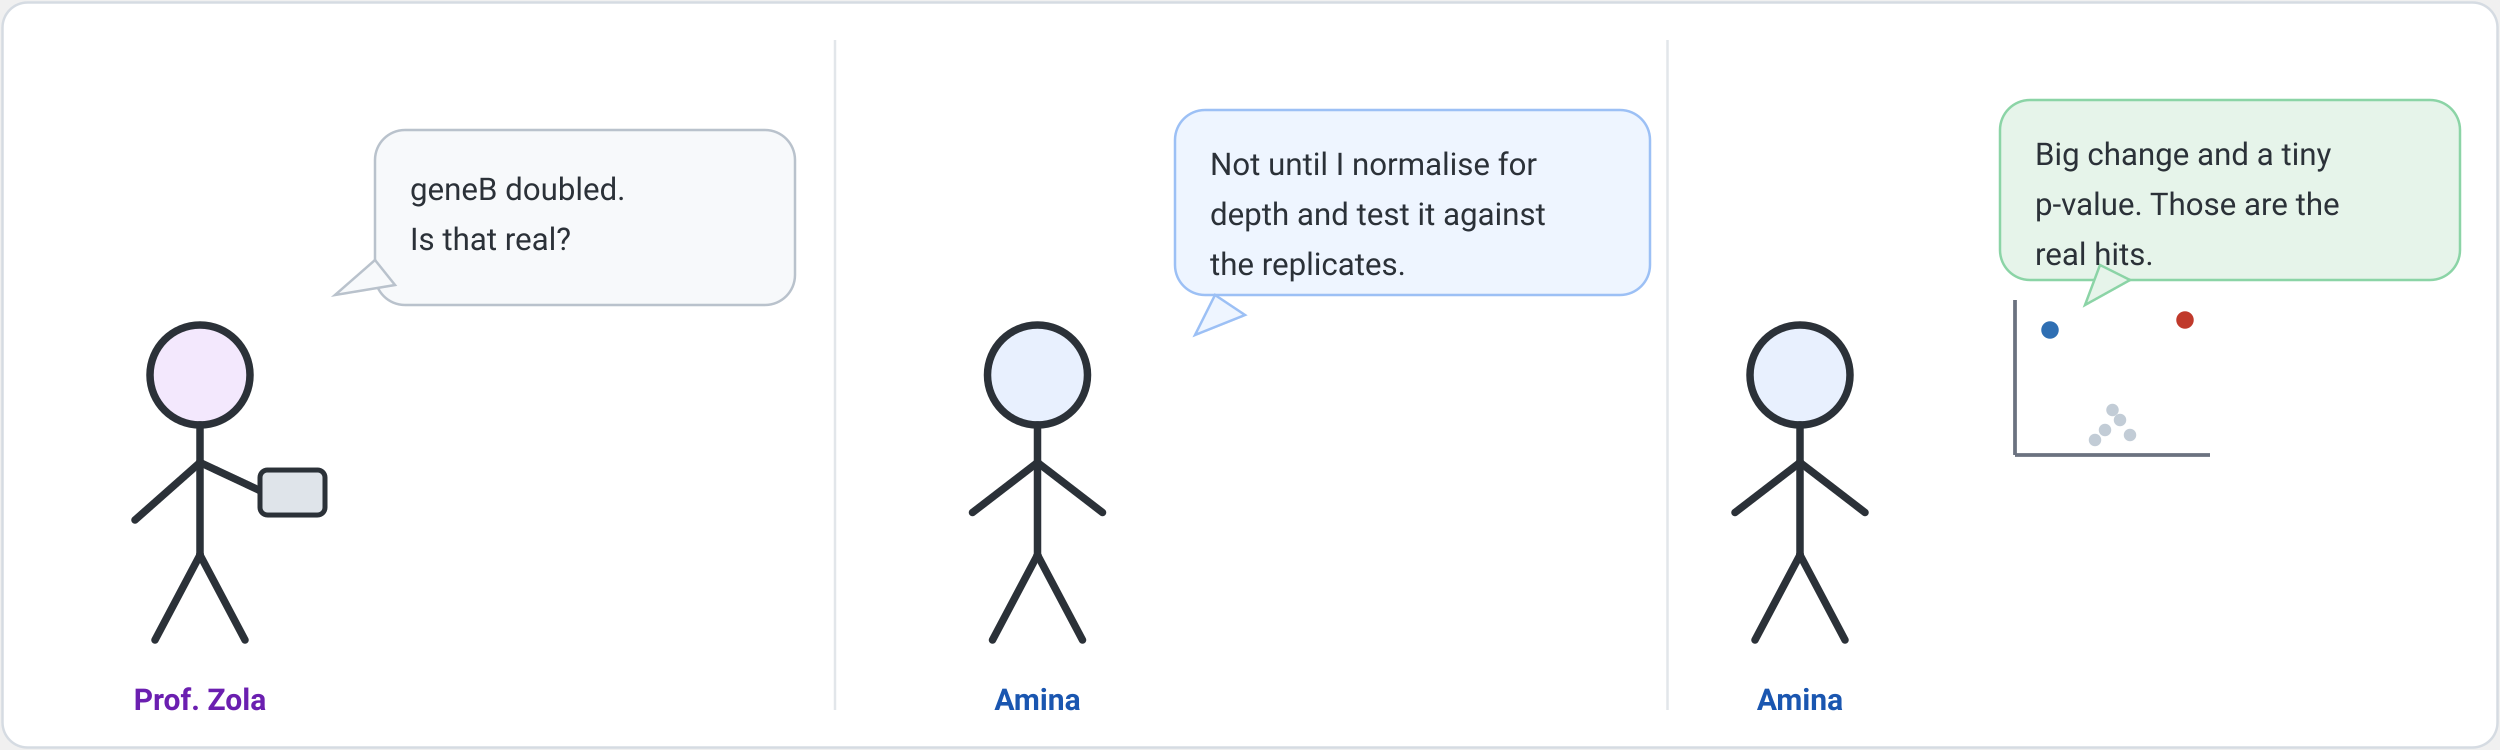
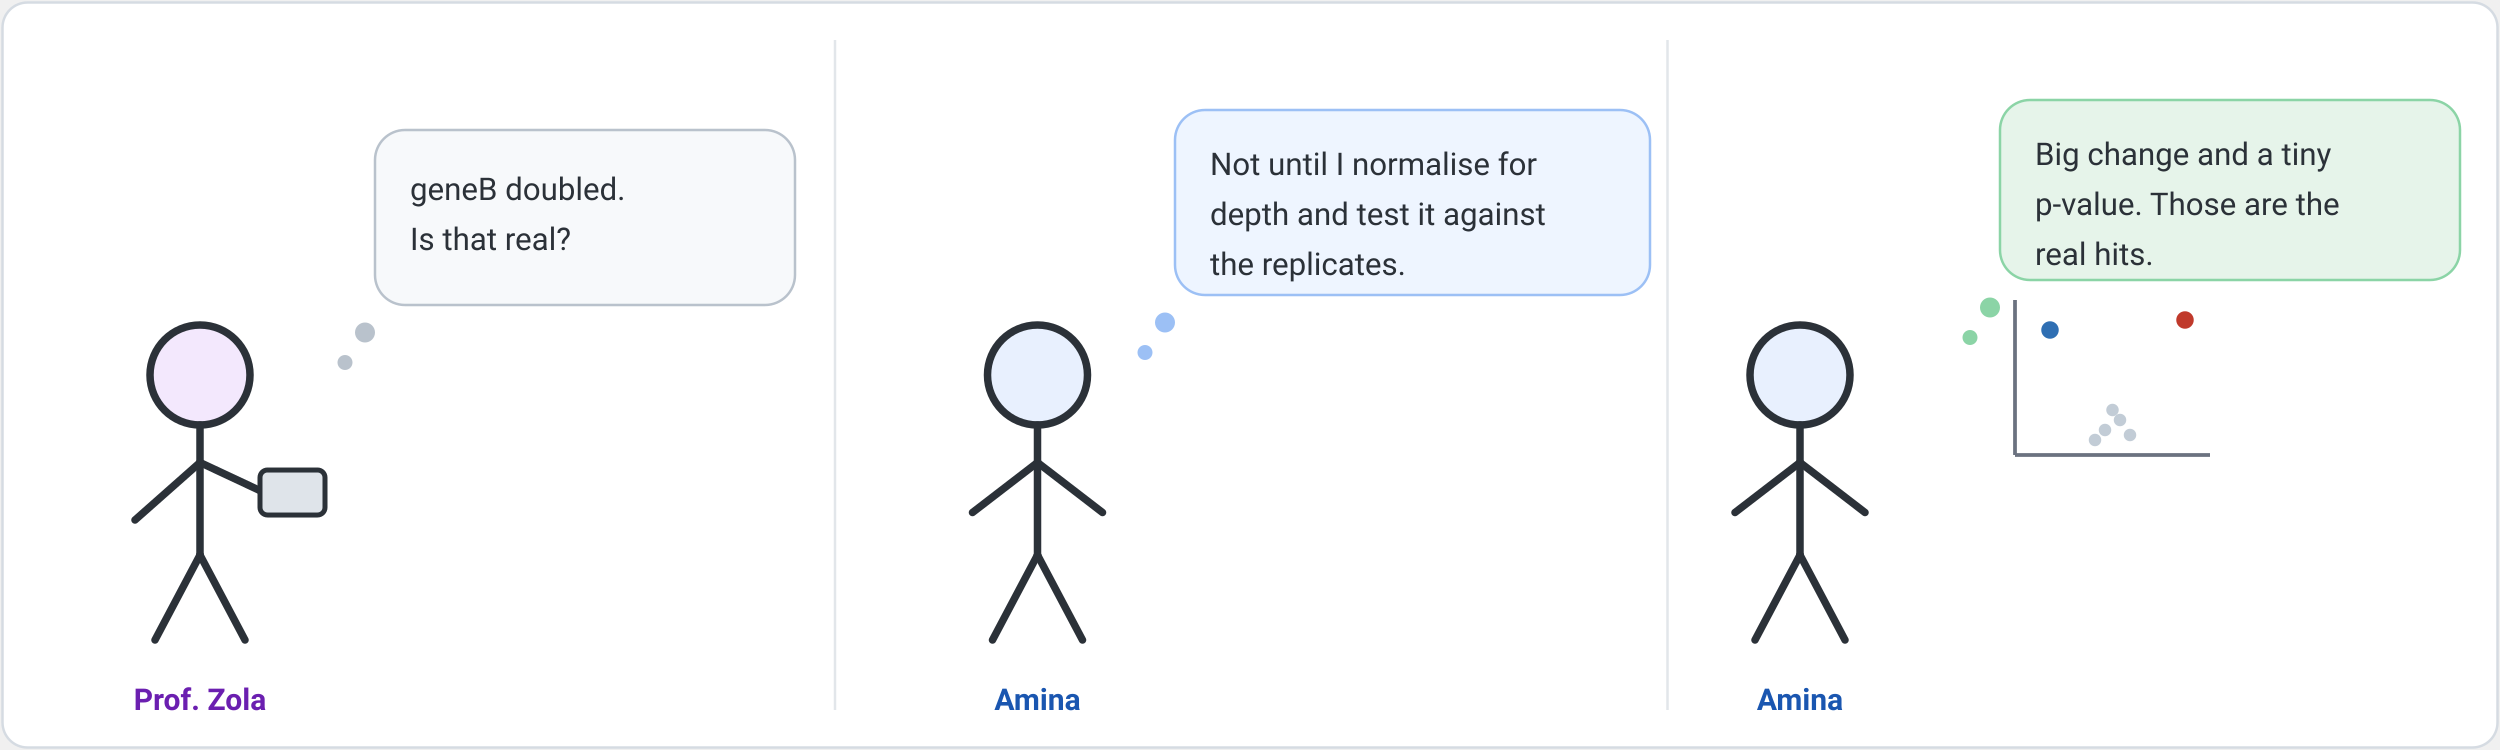
<svg xmlns="http://www.w3.org/2000/svg" viewBox="0 0 1000 300" font-family="-apple-system, Segoe UI, Roboto, Helvetica, Arial, sans-serif" role="img" aria-label="Three-panel stick-figure comic. Prof. Zola says geneB doubled and asks if it is real. Amina answers not until she normalises for sequencing depth and tests against the replicates. She holds a volcano-plot shape and says a big change with a tiny p-value is a real hit.">
  <rect x="1" y="1" width="998" height="298" rx="10" fill="#ffffff" stroke="#d5dbe2" />
  <line x1="334" y1="16" x2="334" y2="284" stroke="#e2e6ea" />
  <line x1="667" y1="16" x2="667" y2="284" stroke="#e2e6ea" />
  <g stroke="#2b3138" stroke-width="3" fill="none" stroke-linecap="round">
    <circle cx="80" cy="150" r="20" fill="#f3e8fd" />
    <line x1="80" y1="170" x2="80" y2="222" />
    <line x1="80" y1="185" x2="54" y2="208" />
    <line x1="80" y1="185" x2="112" y2="200" />
    <line x1="80" y1="222" x2="62" y2="256" />
    <line x1="80" y1="222" x2="98" y2="256" />
  </g>
  <rect x="104" y="188" width="26" height="18" rx="3" fill="#dfe4ea" stroke="#2b3138" stroke-width="2" />
  <text x="80" y="284" text-anchor="middle" font-size="12" font-weight="700" fill="#6b1fb0">Prof. Zola</text>
  <g>
    <rect x="150" y="52" width="168" height="70" rx="12" fill="#f7f9fb" stroke="#b9c2cc" />
-     <path d="M150 104 l-16 14 l24 -4 z" fill="#f7f9fb" stroke="#b9c2cc" />
+     <circle cx="146" cy="133" r="4" fill="#b9c2cc" />
+     <circle cx="138" cy="145" r="3" fill="#b9c2cc" />
    <text x="164" y="80" font-size="12.5" fill="#2b3138">geneB doubled.</text>
    <text x="164" y="100" font-size="12.5" fill="#2b3138">Is that real?</text>
  </g>
  <g stroke="#2b3138" stroke-width="3" fill="none" stroke-linecap="round">
    <circle cx="415" cy="150" r="20" fill="#e8f0fe" />
    <line x1="415" y1="170" x2="415" y2="222" />
    <line x1="415" y1="185" x2="389" y2="205" />
    <line x1="415" y1="185" x2="441" y2="205" />
    <line x1="415" y1="222" x2="397" y2="256" />
    <line x1="415" y1="222" x2="433" y2="256" />
  </g>
  <text x="415" y="284" text-anchor="middle" font-size="12" font-weight="700" fill="#1a56b0">Amina</text>
  <g>
    <rect x="470" y="44" width="190" height="74" rx="12" fill="#eef5ff" stroke="#9cc0f5" />
-     <path d="M486 118 l-8 16 l20 -8 z" fill="#eef5ff" stroke="#9cc0f5" />
+     <circle cx="466" cy="129" r="4" fill="#9cc0f5" />
+     <circle cx="458" cy="141" r="3" fill="#9cc0f5" />
    <text x="484" y="70" font-size="12.5" fill="#2b3138">Not until I normalise for</text>
    <text x="484" y="90" font-size="12.5" fill="#2b3138">depth and test it against</text>
    <text x="484" y="110" font-size="12.5" fill="#2b3138">the replicates.</text>
  </g>
  <g stroke="#2b3138" stroke-width="3" fill="none" stroke-linecap="round">
    <circle cx="720" cy="150" r="20" fill="#e8f0fe" />
    <line x1="720" y1="170" x2="720" y2="222" />
    <line x1="720" y1="185" x2="694" y2="205" />
    <line x1="720" y1="185" x2="746" y2="205" />
    <line x1="720" y1="222" x2="702" y2="256" />
    <line x1="720" y1="222" x2="738" y2="256" />
  </g>
  <g>
    <line x1="806" y1="182" x2="806" y2="120" stroke="#6b7280" stroke-width="1.5" />
    <line x1="806" y1="182" x2="884" y2="182" stroke="#6b7280" stroke-width="1.5" />
    <g fill="#c2ccd6">
      <circle cx="842" cy="172" r="2.5" />
      <circle cx="848" cy="168" r="2.5" />
      <circle cx="838" cy="176" r="2.5" />
      <circle cx="852" cy="174" r="2.5" />
      <circle cx="845" cy="164" r="2.5" />
    </g>
    <circle cx="820" cy="132" r="3.5" fill="#2f6fb3" />
    <circle cx="874" cy="128" r="3.5" fill="#c0392b" />
  </g>
  <text x="720" y="284" text-anchor="middle" font-size="12" font-weight="700" fill="#1a56b0">Amina</text>
  <g>
    <rect x="800" y="40" width="184" height="72" rx="12" fill="#e6f4ea" stroke="#8bd4a6" />
-     <path d="M840 106 l-6 16 l18 -10 z" fill="#e6f4ea" stroke="#8bd4a6" />
+     <circle cx="796" cy="123" r="4" fill="#8bd4a6" />
+     <circle cx="788" cy="135" r="3" fill="#8bd4a6" />
    <text x="814" y="66" font-size="12.5" fill="#2b3138">Big change and a tiny</text>
    <text x="814" y="86" font-size="12.5" fill="#2b3138">p-value. Those are the</text>
    <text x="814" y="106" font-size="12.5" fill="#2b3138">real hits.</text>
  </g>
</svg>
